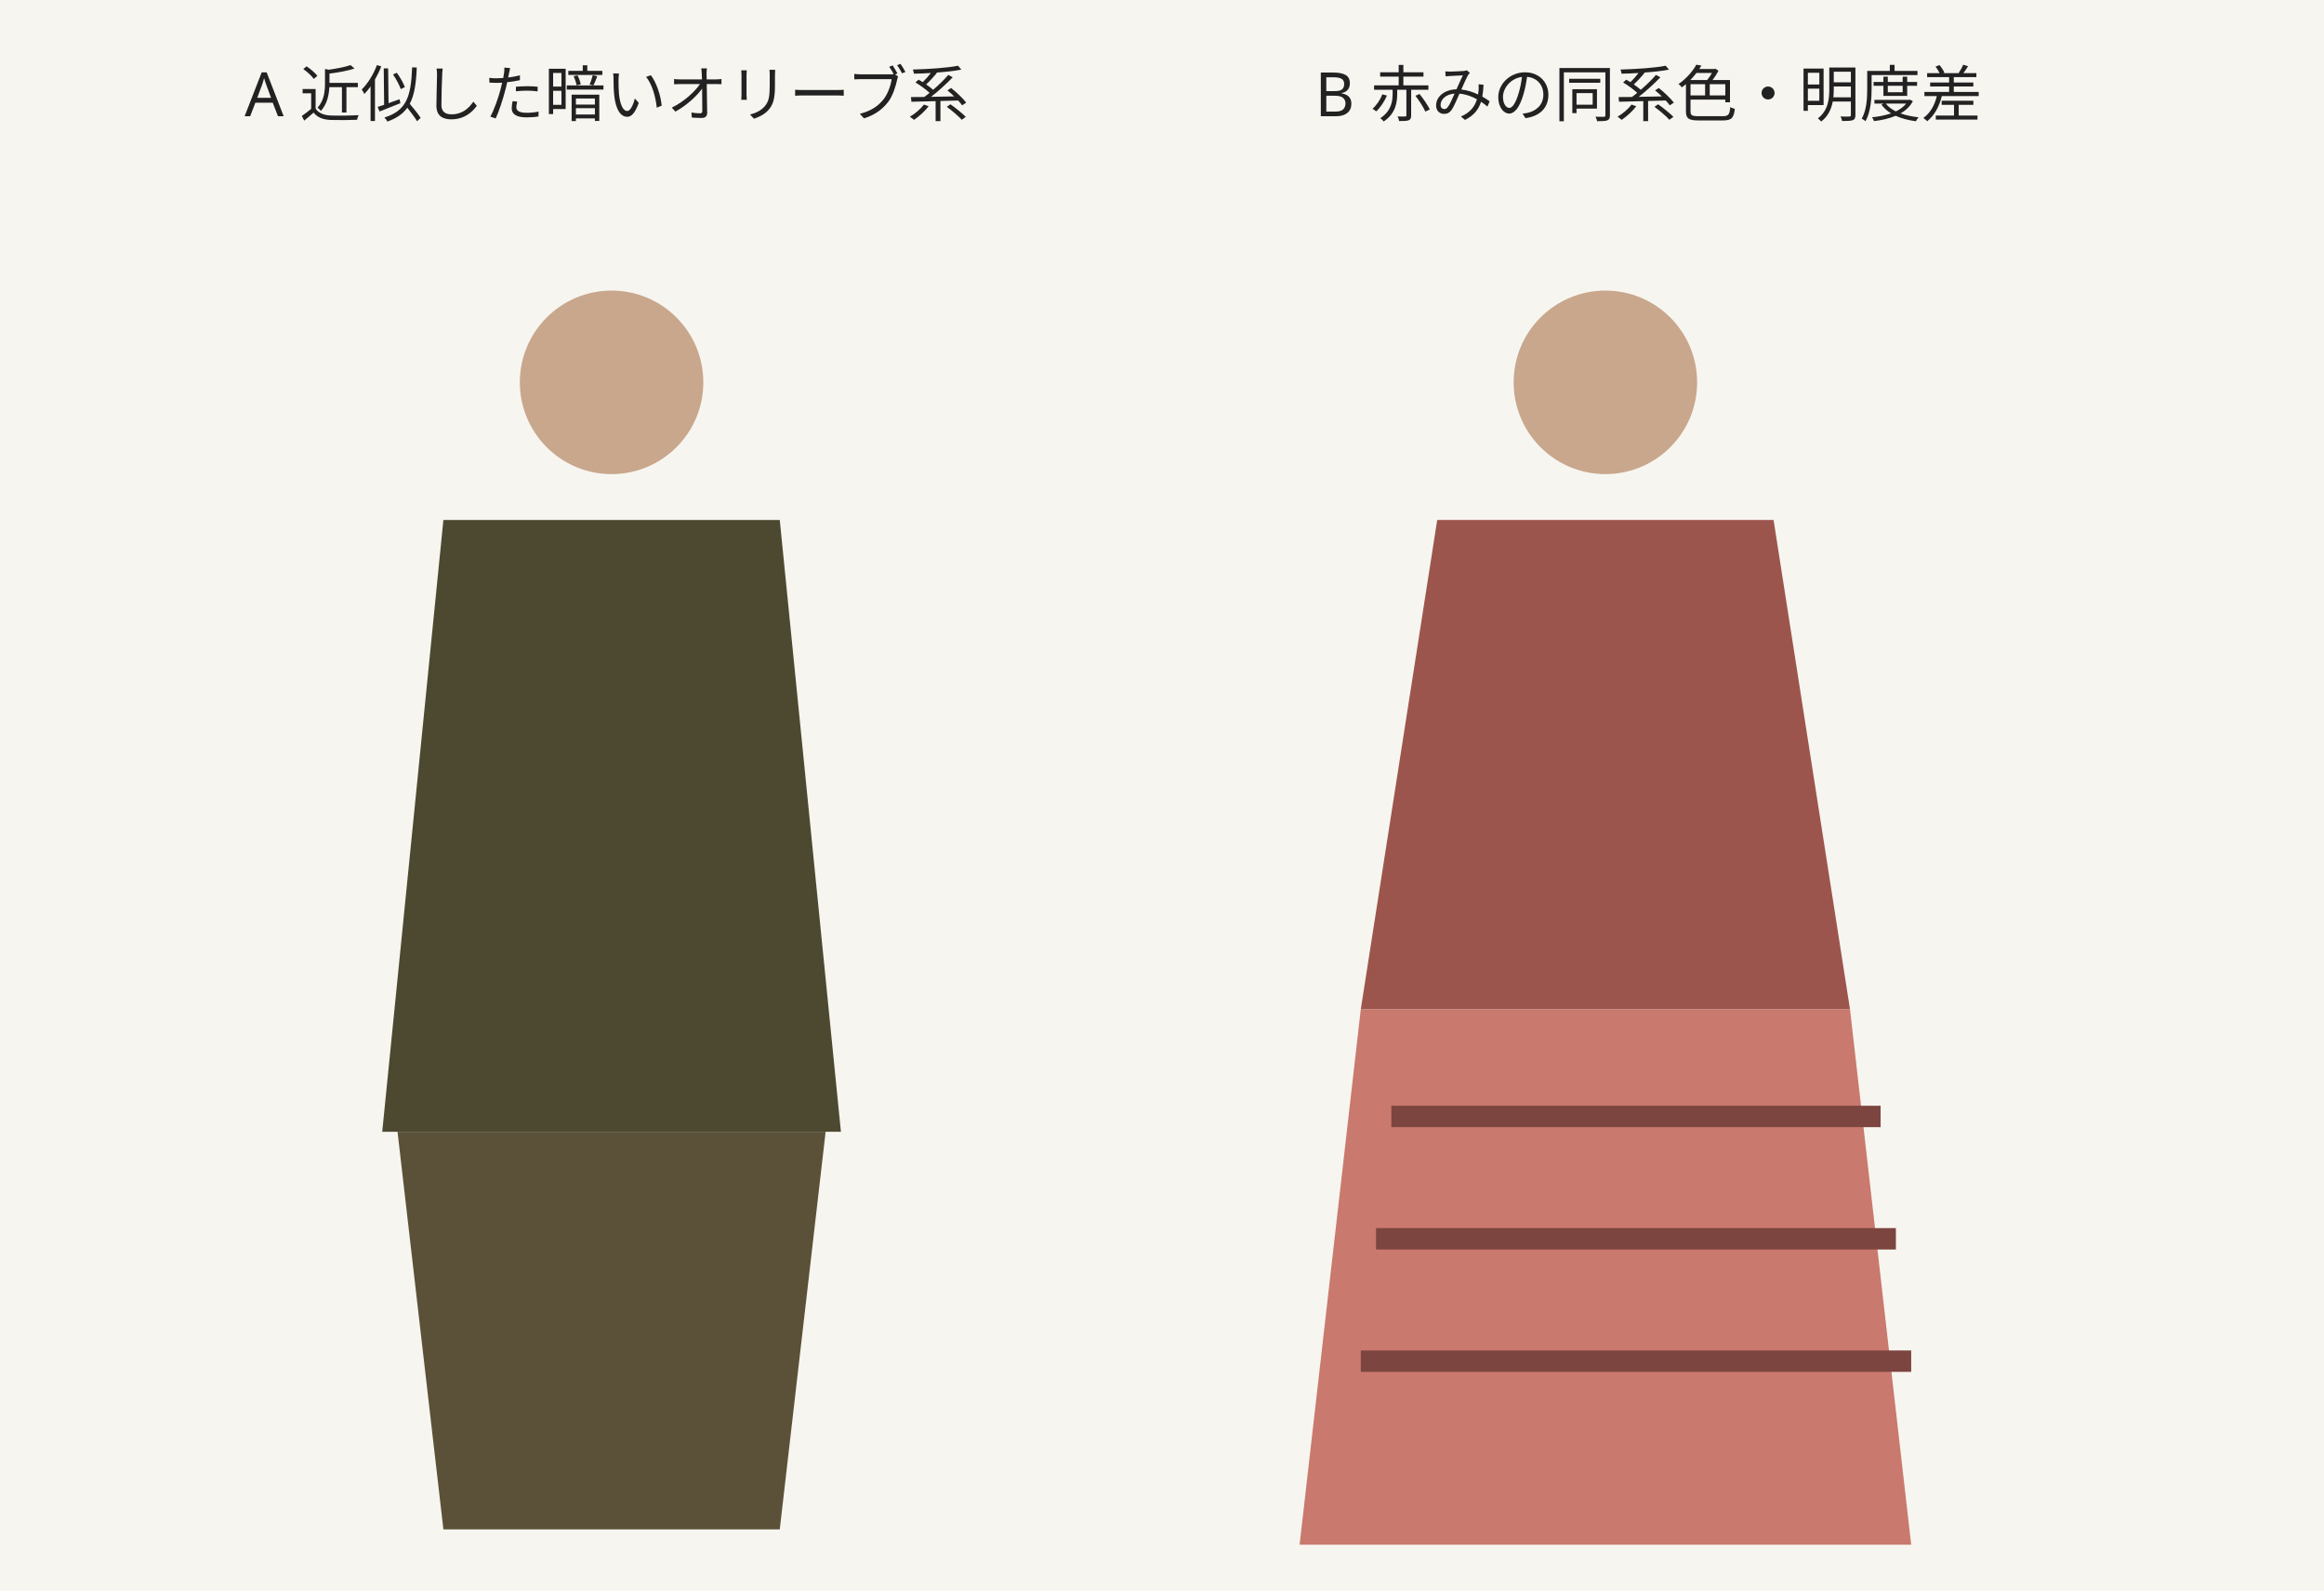
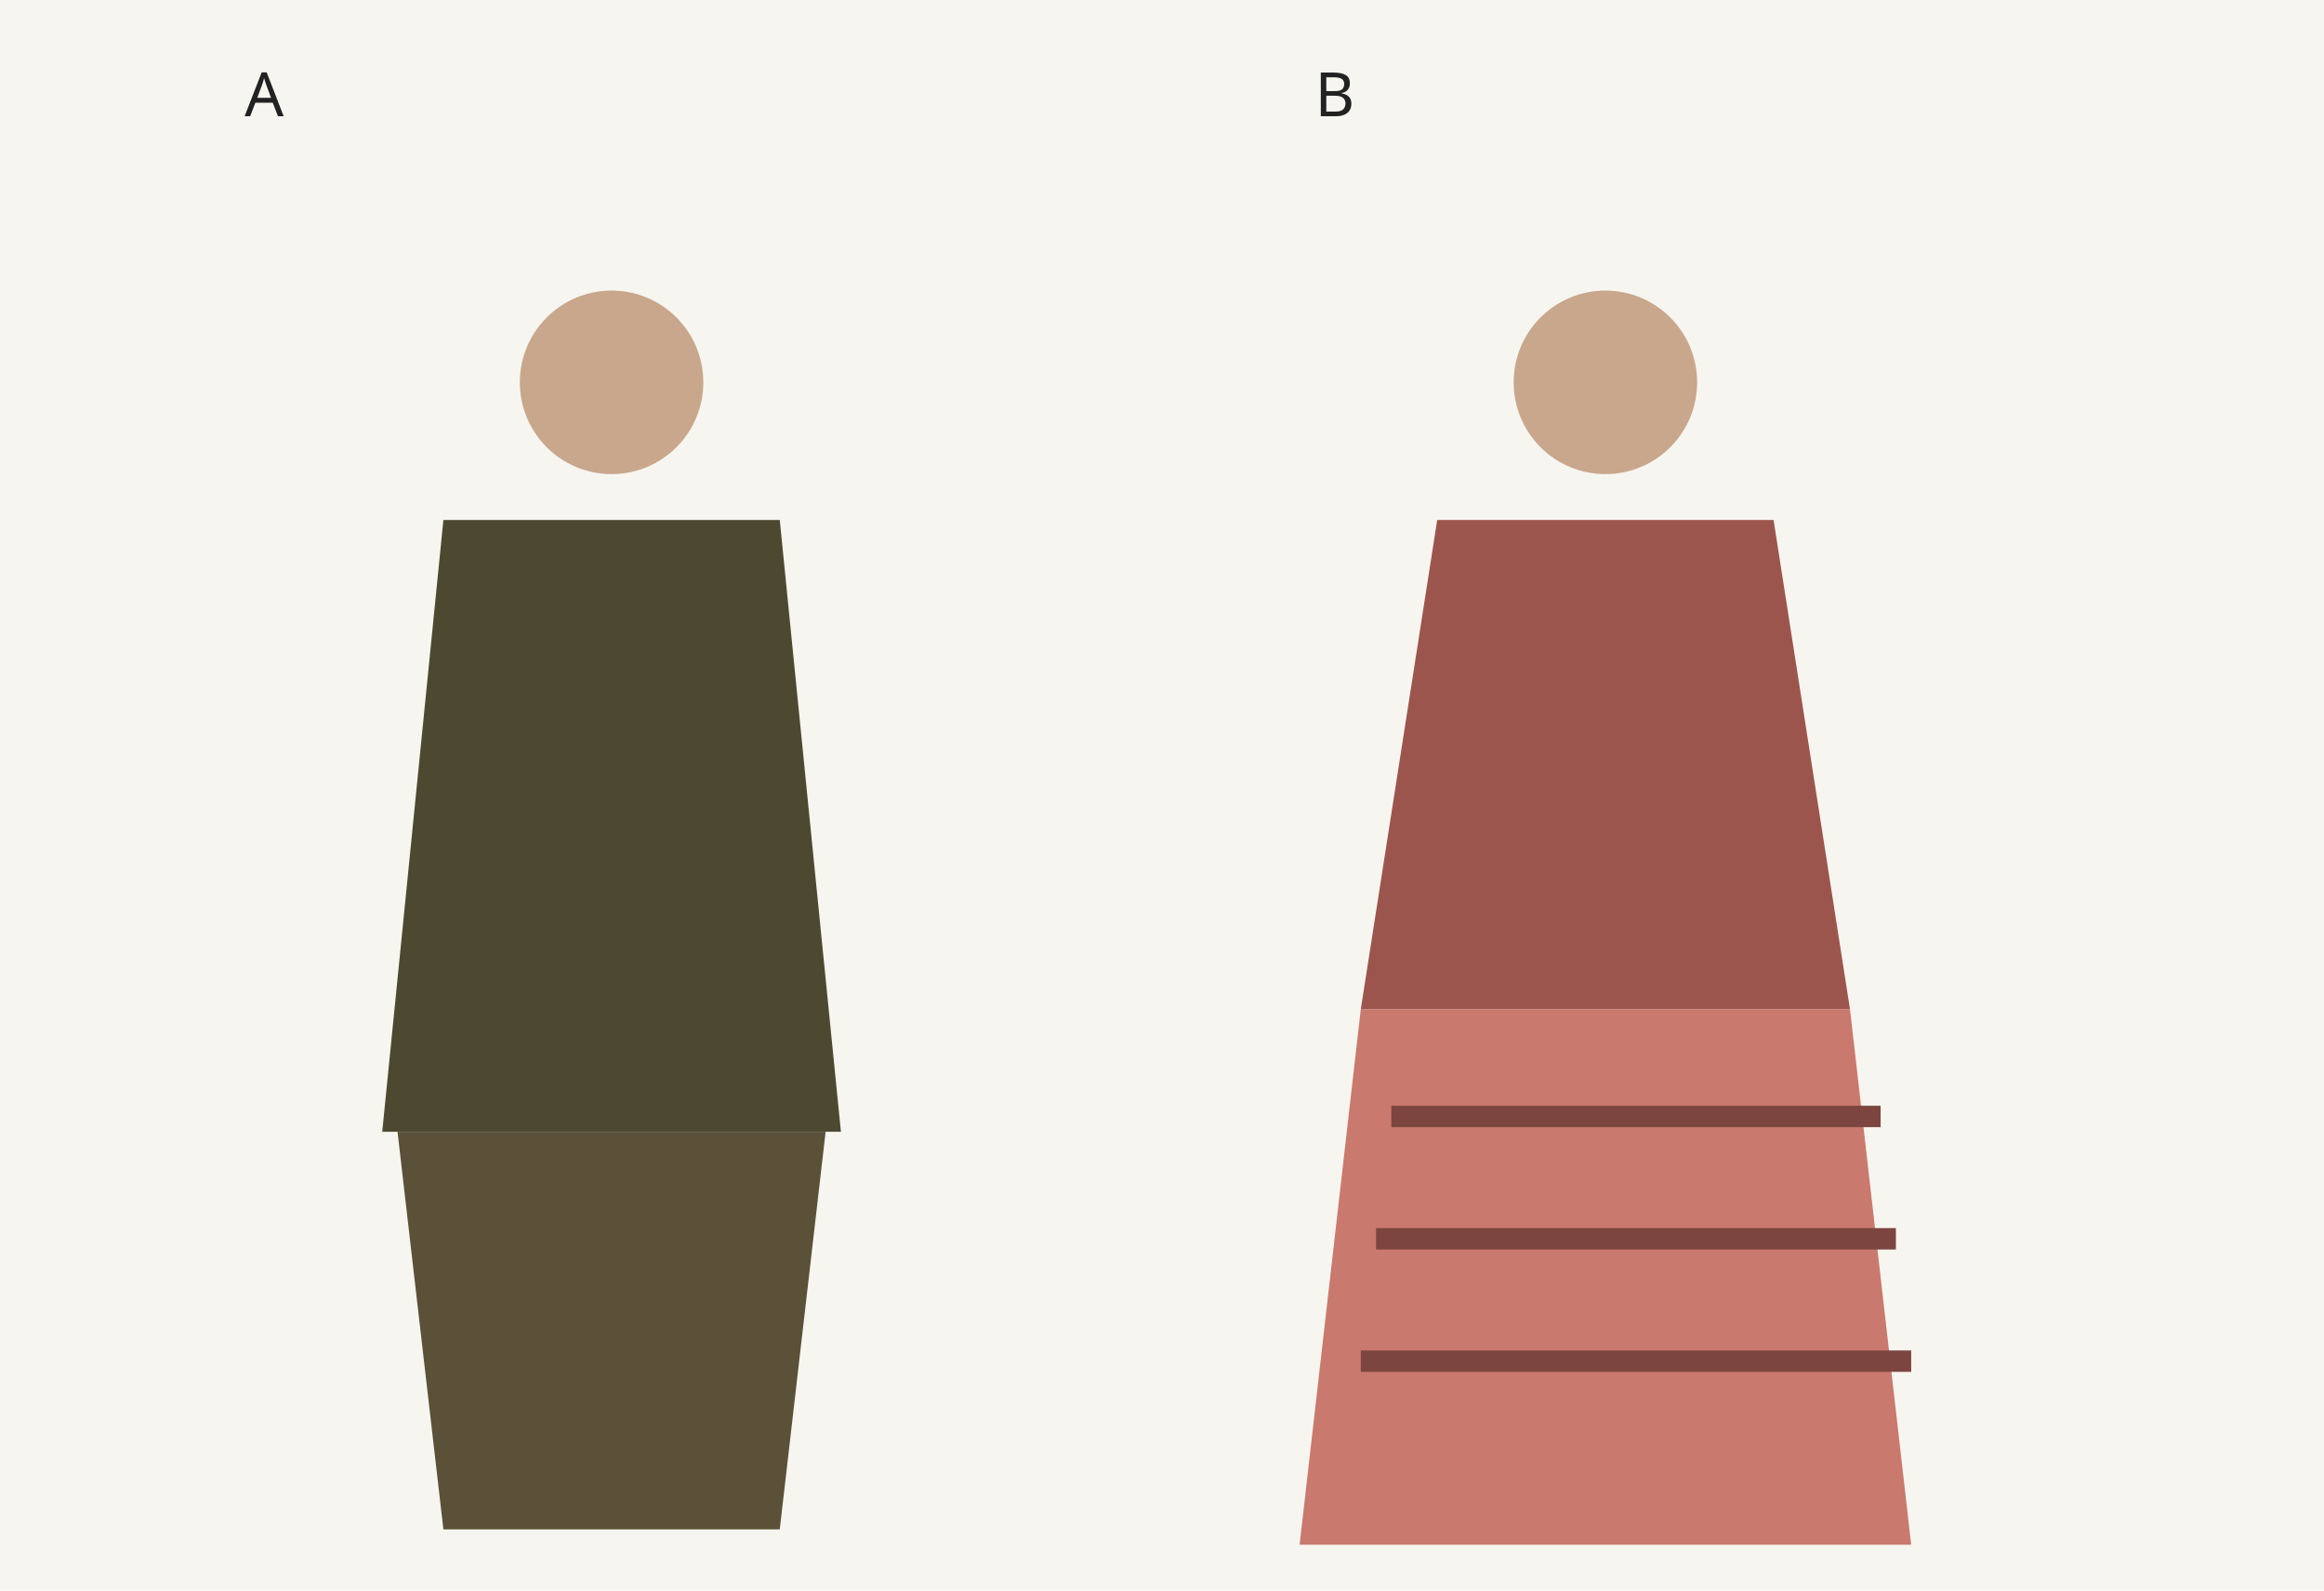
<svg xmlns="http://www.w3.org/2000/svg" viewBox="0 0 760 520">
  <rect width="760" height="520" fill="#f7f5ef" />
  <g font-family="sans-serif" fill="#222" font-size="20">
-     <text x="80" y="38">A 近似した暗いオリーブ系</text>
-     <text x="430" y="38">B 赤みの同系色・明度差</text>
+     <text x="80" y="38">A</text>
+     <text x="430" y="38">B</text>
  </g>
  <g transform="translate(110 70)">
    <circle cx="90" cy="55" r="30" fill="#c8a78d" />
    <path d="M35 100H145L165 300H15Z" fill="#4d4931" />
    <path d="M20 300H160L145 430H35Z" fill="#5a5138" />
  </g>
  <g transform="translate(455 70)">
    <circle cx="70" cy="55" r="30" fill="#c8a78d" />
    <path d="M15 100H125L150 260H-10Z" fill="#9c554d" />
    <path d="M-10 260H150L170 435H-30Z" fill="#c9796e" />
    <path d="M0 295H160M-5 335H165M-10 375H170" stroke="#7c453f" stroke-width="7" />
  </g>
</svg>
